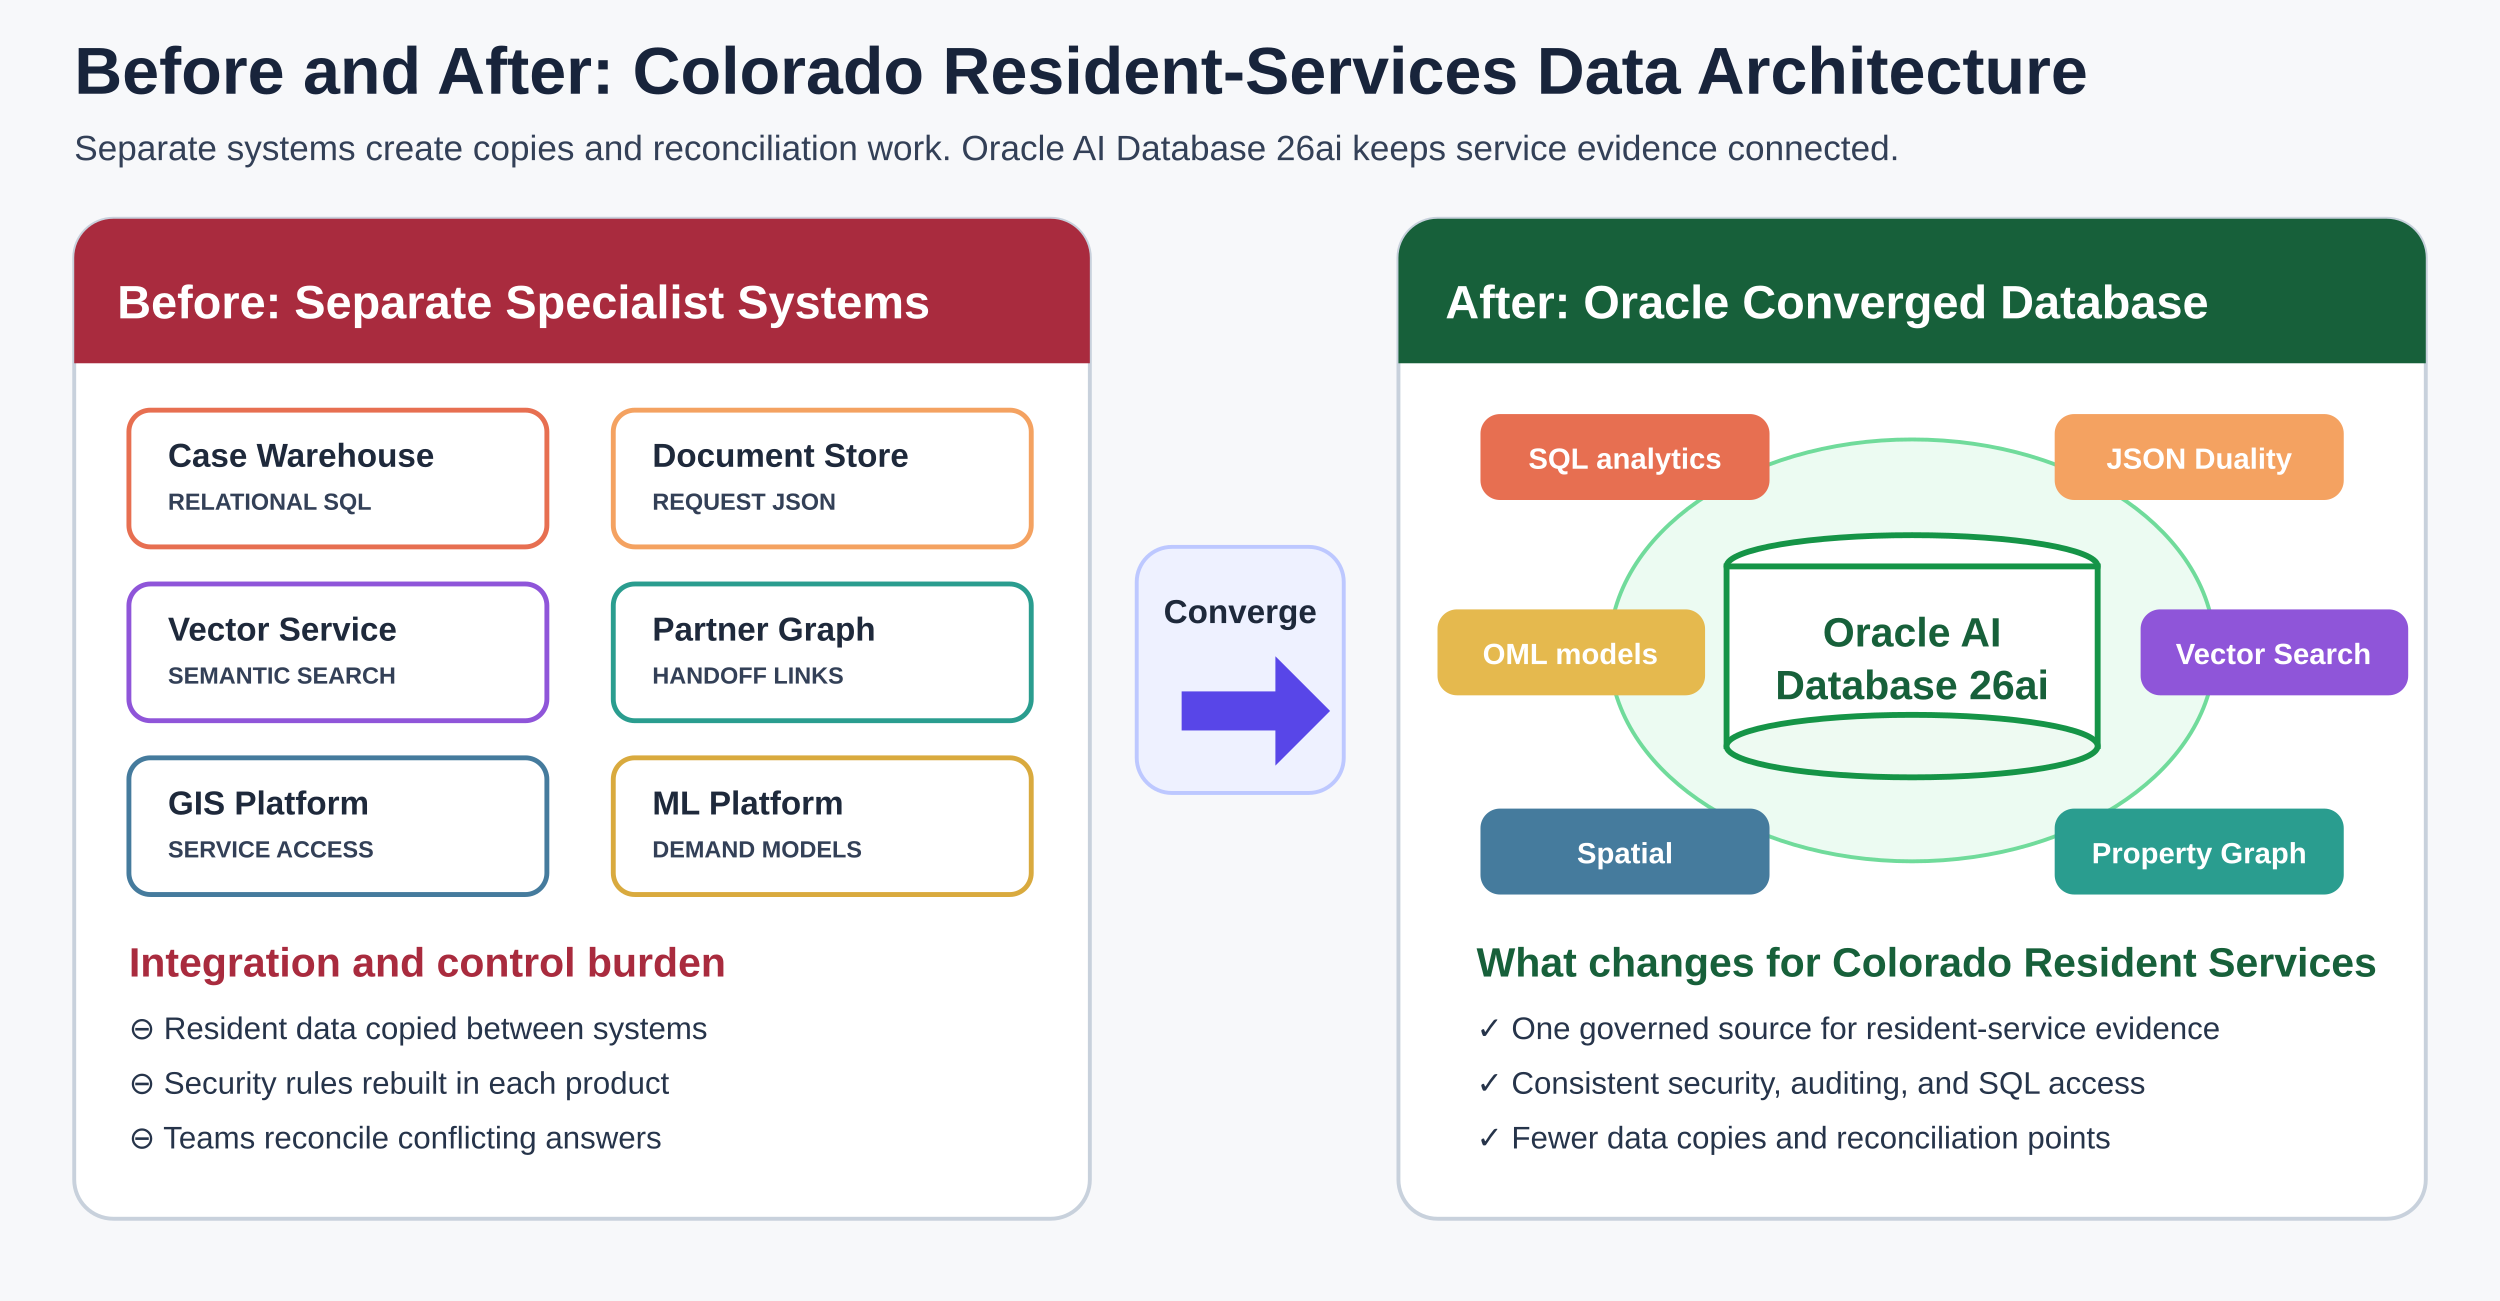
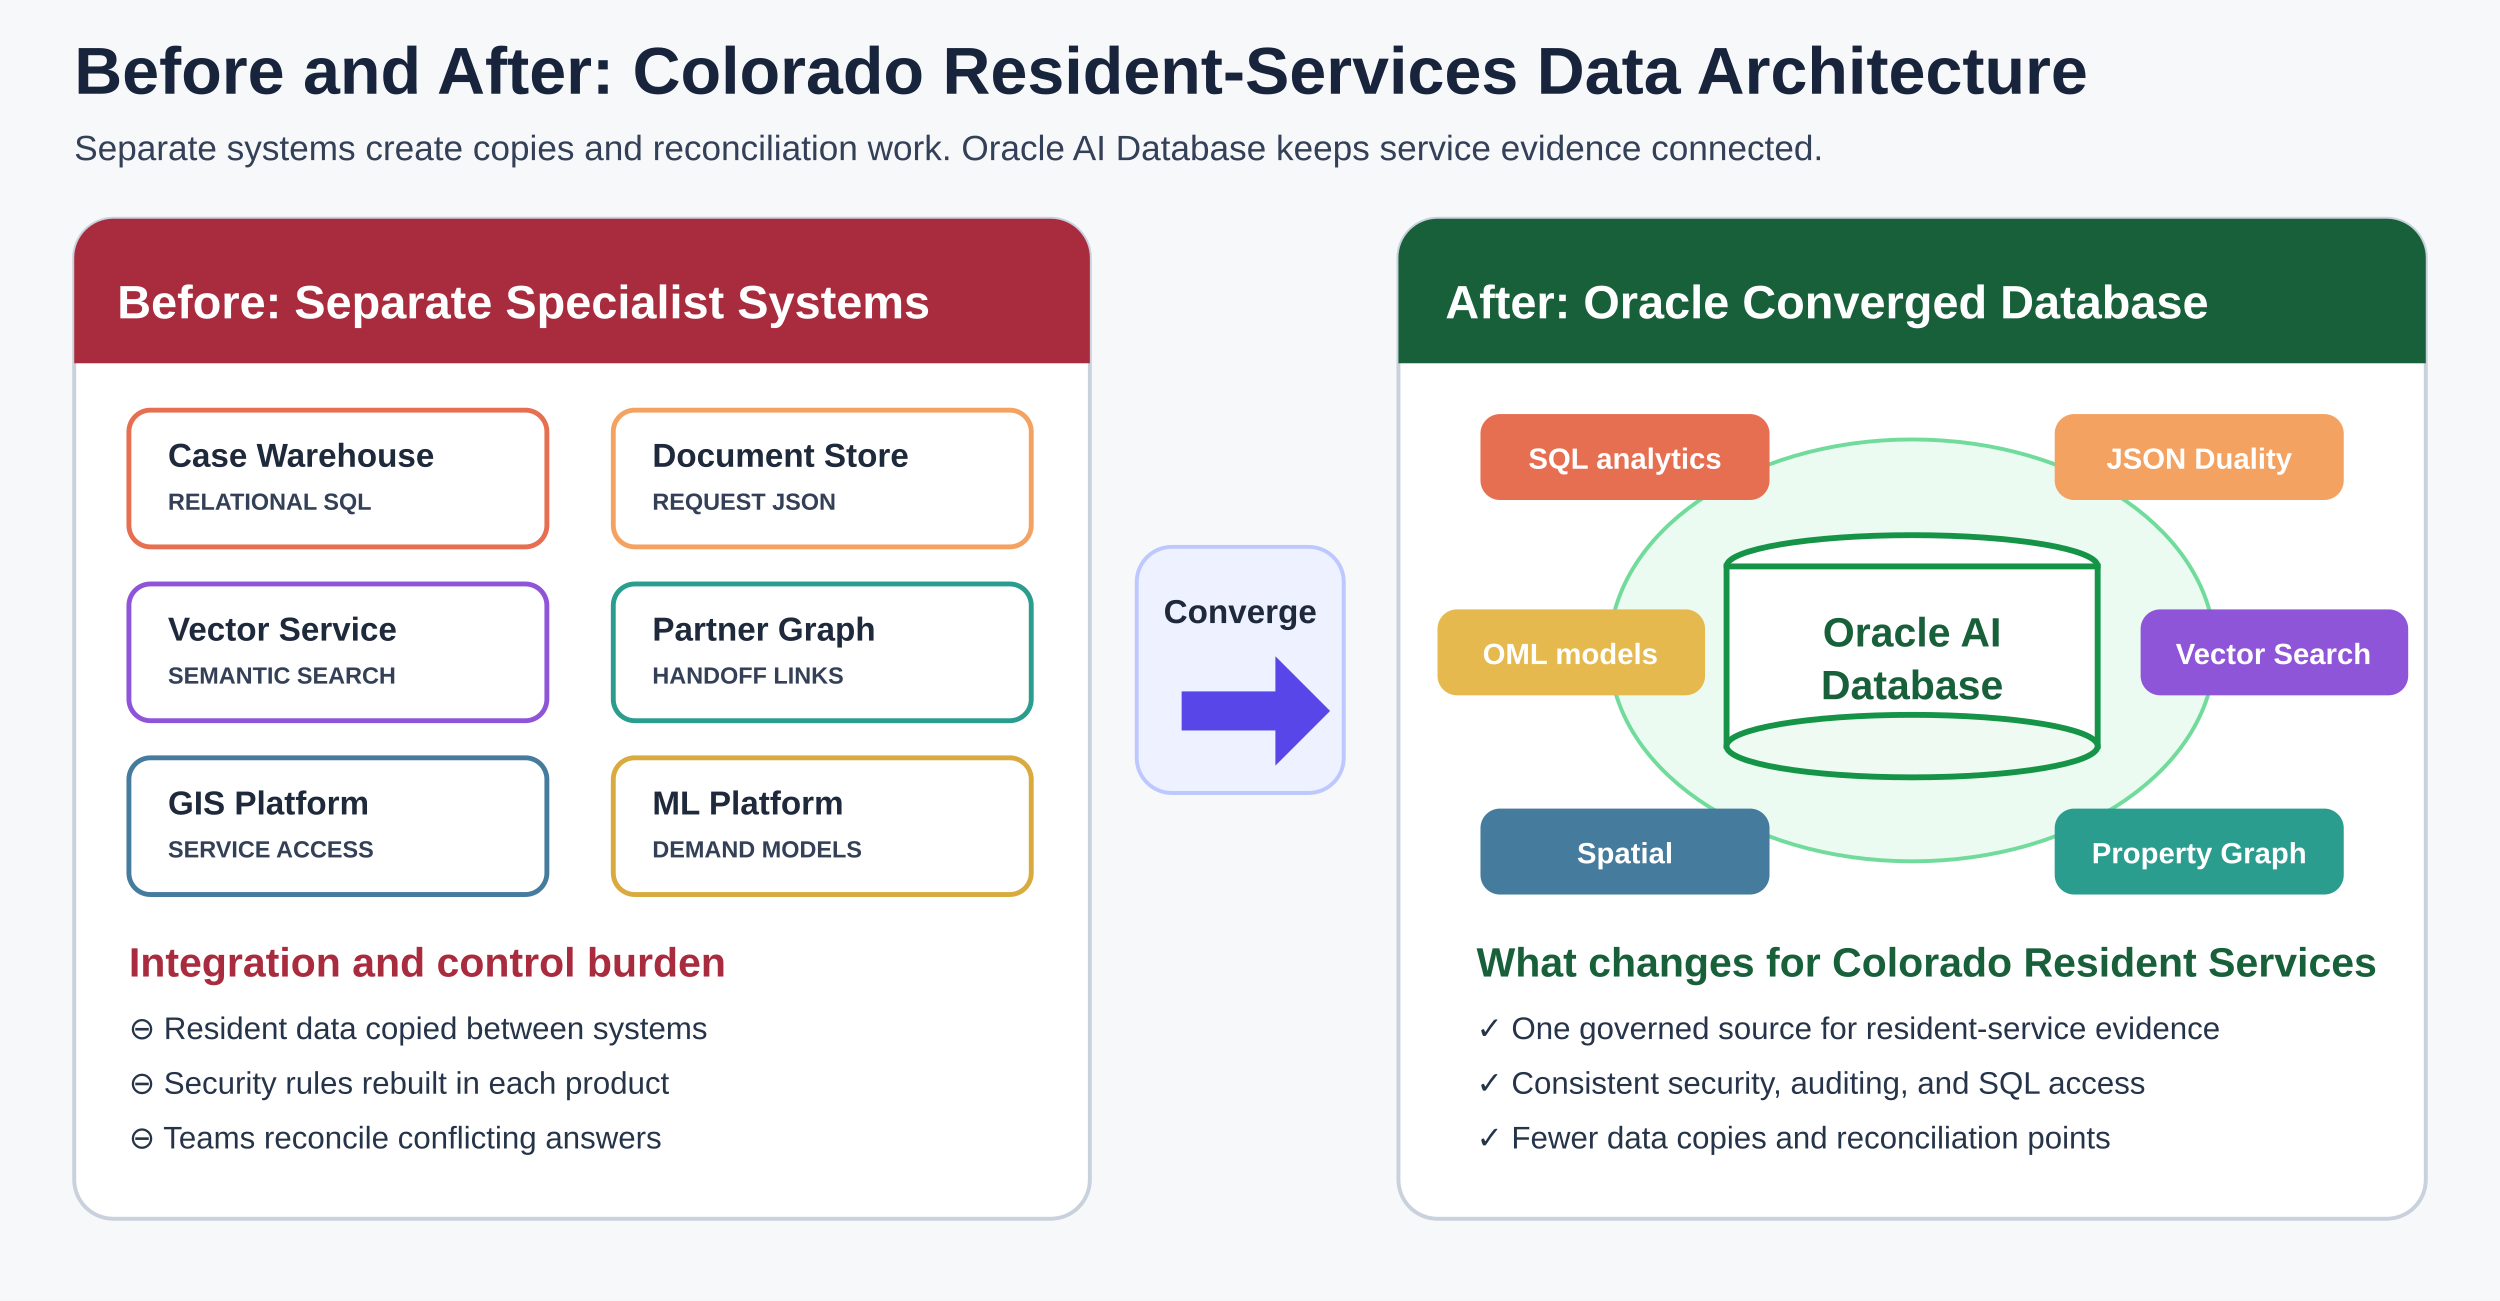
<svg xmlns="http://www.w3.org/2000/svg" width="1280" height="666" viewBox="0 0 1280 666" role="img" aria-labelledby="title desc">
  <rect width="1280" height="666" fill="#f7f8fa" />
  <style>
    .h1{font:700 34px Arial,sans-serif;fill:#18243b}.sub{font:18px Arial,sans-serif;fill:#334057}
    .panel{fill:#fff;stroke:#c8d1dc;stroke-width:2}.ph{font:700 24px Arial,sans-serif;fill:#fff}
    .box{fill:#fff;stroke-width:2.5}.bt{font:700 17px Arial,sans-serif;fill:#1e293b}.tag{font:700 12px Arial,sans-serif;fill:#334057}
    .body{font:16px Arial,sans-serif;fill:#26344a}.label{font:700 21px Arial,sans-serif}.chip{font:700 15px Arial,sans-serif;fill:#fff}
  </style>
  <text x="38" y="48" class="h1">Before and After: Colorado Resident-Services Data Architecture</text>
-   <text x="38" y="82" class="sub">Separate systems create copies and reconciliation work. Oracle AI Database 26ai keeps service evidence connected.</text>
+   <text x="38" y="82" class="sub">Separate systems create copies and reconciliation work. Oracle AI Database keeps service evidence connected.</text>
  <rect x="38" y="112" width="520" height="512" rx="20" class="panel" />
  <path d="M38 132a20 20 0 0 1 20-20h480a20 20 0 0 1 20 20v54H38z" fill="#a92b3e" />
  <text x="60" y="163" class="ph">Before: Separate Specialist Systems</text>
  <g transform="translate(66 210)">
    <rect width="214" height="70" rx="11" class="box" stroke="#e76f51" />
    <text x="20" y="29" class="bt">Case Warehouse</text>
    <text x="20" y="51" class="tag">RELATIONAL SQL</text>
  </g>
  <g transform="translate(314 210)">
    <rect width="214" height="70" rx="11" class="box" stroke="#f4a261" />
    <text x="20" y="29" class="bt">Document Store</text>
    <text x="20" y="51" class="tag">REQUEST JSON</text>
  </g>
  <g transform="translate(66 299)">
    <rect width="214" height="70" rx="11" class="box" stroke="#8f55d9" />
    <text x="20" y="29" class="bt">Vector Service</text>
    <text x="20" y="51" class="tag">SEMANTIC SEARCH</text>
  </g>
  <g transform="translate(314 299)">
    <rect width="214" height="70" rx="11" class="box" stroke="#2a9d8f" />
    <text x="20" y="29" class="bt">Partner Graph</text>
    <text x="20" y="51" class="tag">HANDOFF LINKS</text>
  </g>
  <g transform="translate(66 388)">
    <rect width="214" height="70" rx="11" class="box" stroke="#457b9d" />
    <text x="20" y="29" class="bt">GIS Platform</text>
    <text x="20" y="51" class="tag">SERVICE ACCESS</text>
  </g>
  <g transform="translate(314 388)">
    <rect width="214" height="70" rx="11" class="box" stroke="#d9aa3e" />
    <text x="20" y="29" class="bt">ML Platform</text>
    <text x="20" y="51" class="tag">DEMAND MODELS</text>
  </g>
  <text x="66" y="500" class="label" fill="#a92b3e">Integration and control burden</text>
  <g class="body">
    <text x="66" y="532">⊖ Resident data copied between systems</text>
    <text x="66" y="560">⊖ Security rules rebuilt in each product</text>
    <text x="66" y="588">⊖ Teams reconcile conflicting answers</text>
  </g>
  <g transform="translate(582 280)">
    <rect width="106" height="126" rx="18" fill="#eef1ff" stroke="#bdc8ff" stroke-width="2" />
    <text x="53" y="39" text-anchor="middle" class="bt" fill="#4637c7">Converge</text>
    <path d="M23 74h48V56l28 28-28 28V94H23z" fill="#5846e8" />
  </g>
  <rect x="716" y="112" width="526" height="512" rx="20" class="panel" />
  <path d="M716 132a20 20 0 0 1 20-20h486a20 20 0 0 1 20 20v54H716z" fill="#17603a" />
  <text x="740" y="163" class="ph">After: Oracle Converged Database</text>
  <ellipse cx="979" cy="333" rx="155" ry="108" fill="#ecfbf2" stroke="#70db9b" stroke-width="2" />
  <g transform="translate(884 274)">
    <ellipse cx="95" cy="16" rx="95" ry="16" fill="#fff" stroke="#159447" stroke-width="3" />
    <rect x="0" y="16" width="190" height="92" fill="#fff" stroke="#159447" stroke-width="3" />
    <ellipse cx="95" cy="108" rx="95" ry="16" fill="#eefaf2" stroke="#159447" stroke-width="3" />
    <text x="95" y="57" text-anchor="middle" class="label" fill="#17603a">Oracle AI</text>
-     <text x="95" y="84" text-anchor="middle" class="label" fill="#17603a">Database 26ai</text>
+     <text x="95" y="84" text-anchor="middle" class="label" fill="#17603a">Database</text>
  </g>
  <g>
    <rect x="758" y="212" width="148" height="44" rx="10" fill="#e76f51" />
    <text x="832" y="240" text-anchor="middle" class="chip">SQL analytics</text>
    <rect x="1052" y="212" width="148" height="44" rx="10" fill="#f4a261" />
    <text x="1126" y="240" text-anchor="middle" class="chip">JSON Duality</text>
    <rect x="1096" y="312" width="137" height="44" rx="10" fill="#8f55d9" />
    <text x="1164" y="340" text-anchor="middle" class="chip">Vector Search</text>
    <rect x="1052" y="414" width="148" height="44" rx="10" fill="#2a9d8f" />
    <text x="1126" y="442" text-anchor="middle" class="chip">Property Graph</text>
    <rect x="758" y="414" width="148" height="44" rx="10" fill="#457b9d" />
    <text x="832" y="442" text-anchor="middle" class="chip">Spatial</text>
    <rect x="736" y="312" width="137" height="44" rx="10" fill="#e5b94e" />
    <text x="804" y="340" text-anchor="middle" class="chip" fill="#18243b">OML models</text>
  </g>
  <text x="756" y="500" class="label" fill="#17603a">What changes for Colorado Resident Services</text>
  <g class="body">
    <text x="756" y="532">✓ One governed source for resident-service evidence</text>
    <text x="756" y="560">✓ Consistent security, auditing, and SQL access</text>
    <text x="756" y="588">✓ Fewer data copies and reconciliation points</text>
  </g>
</svg>
